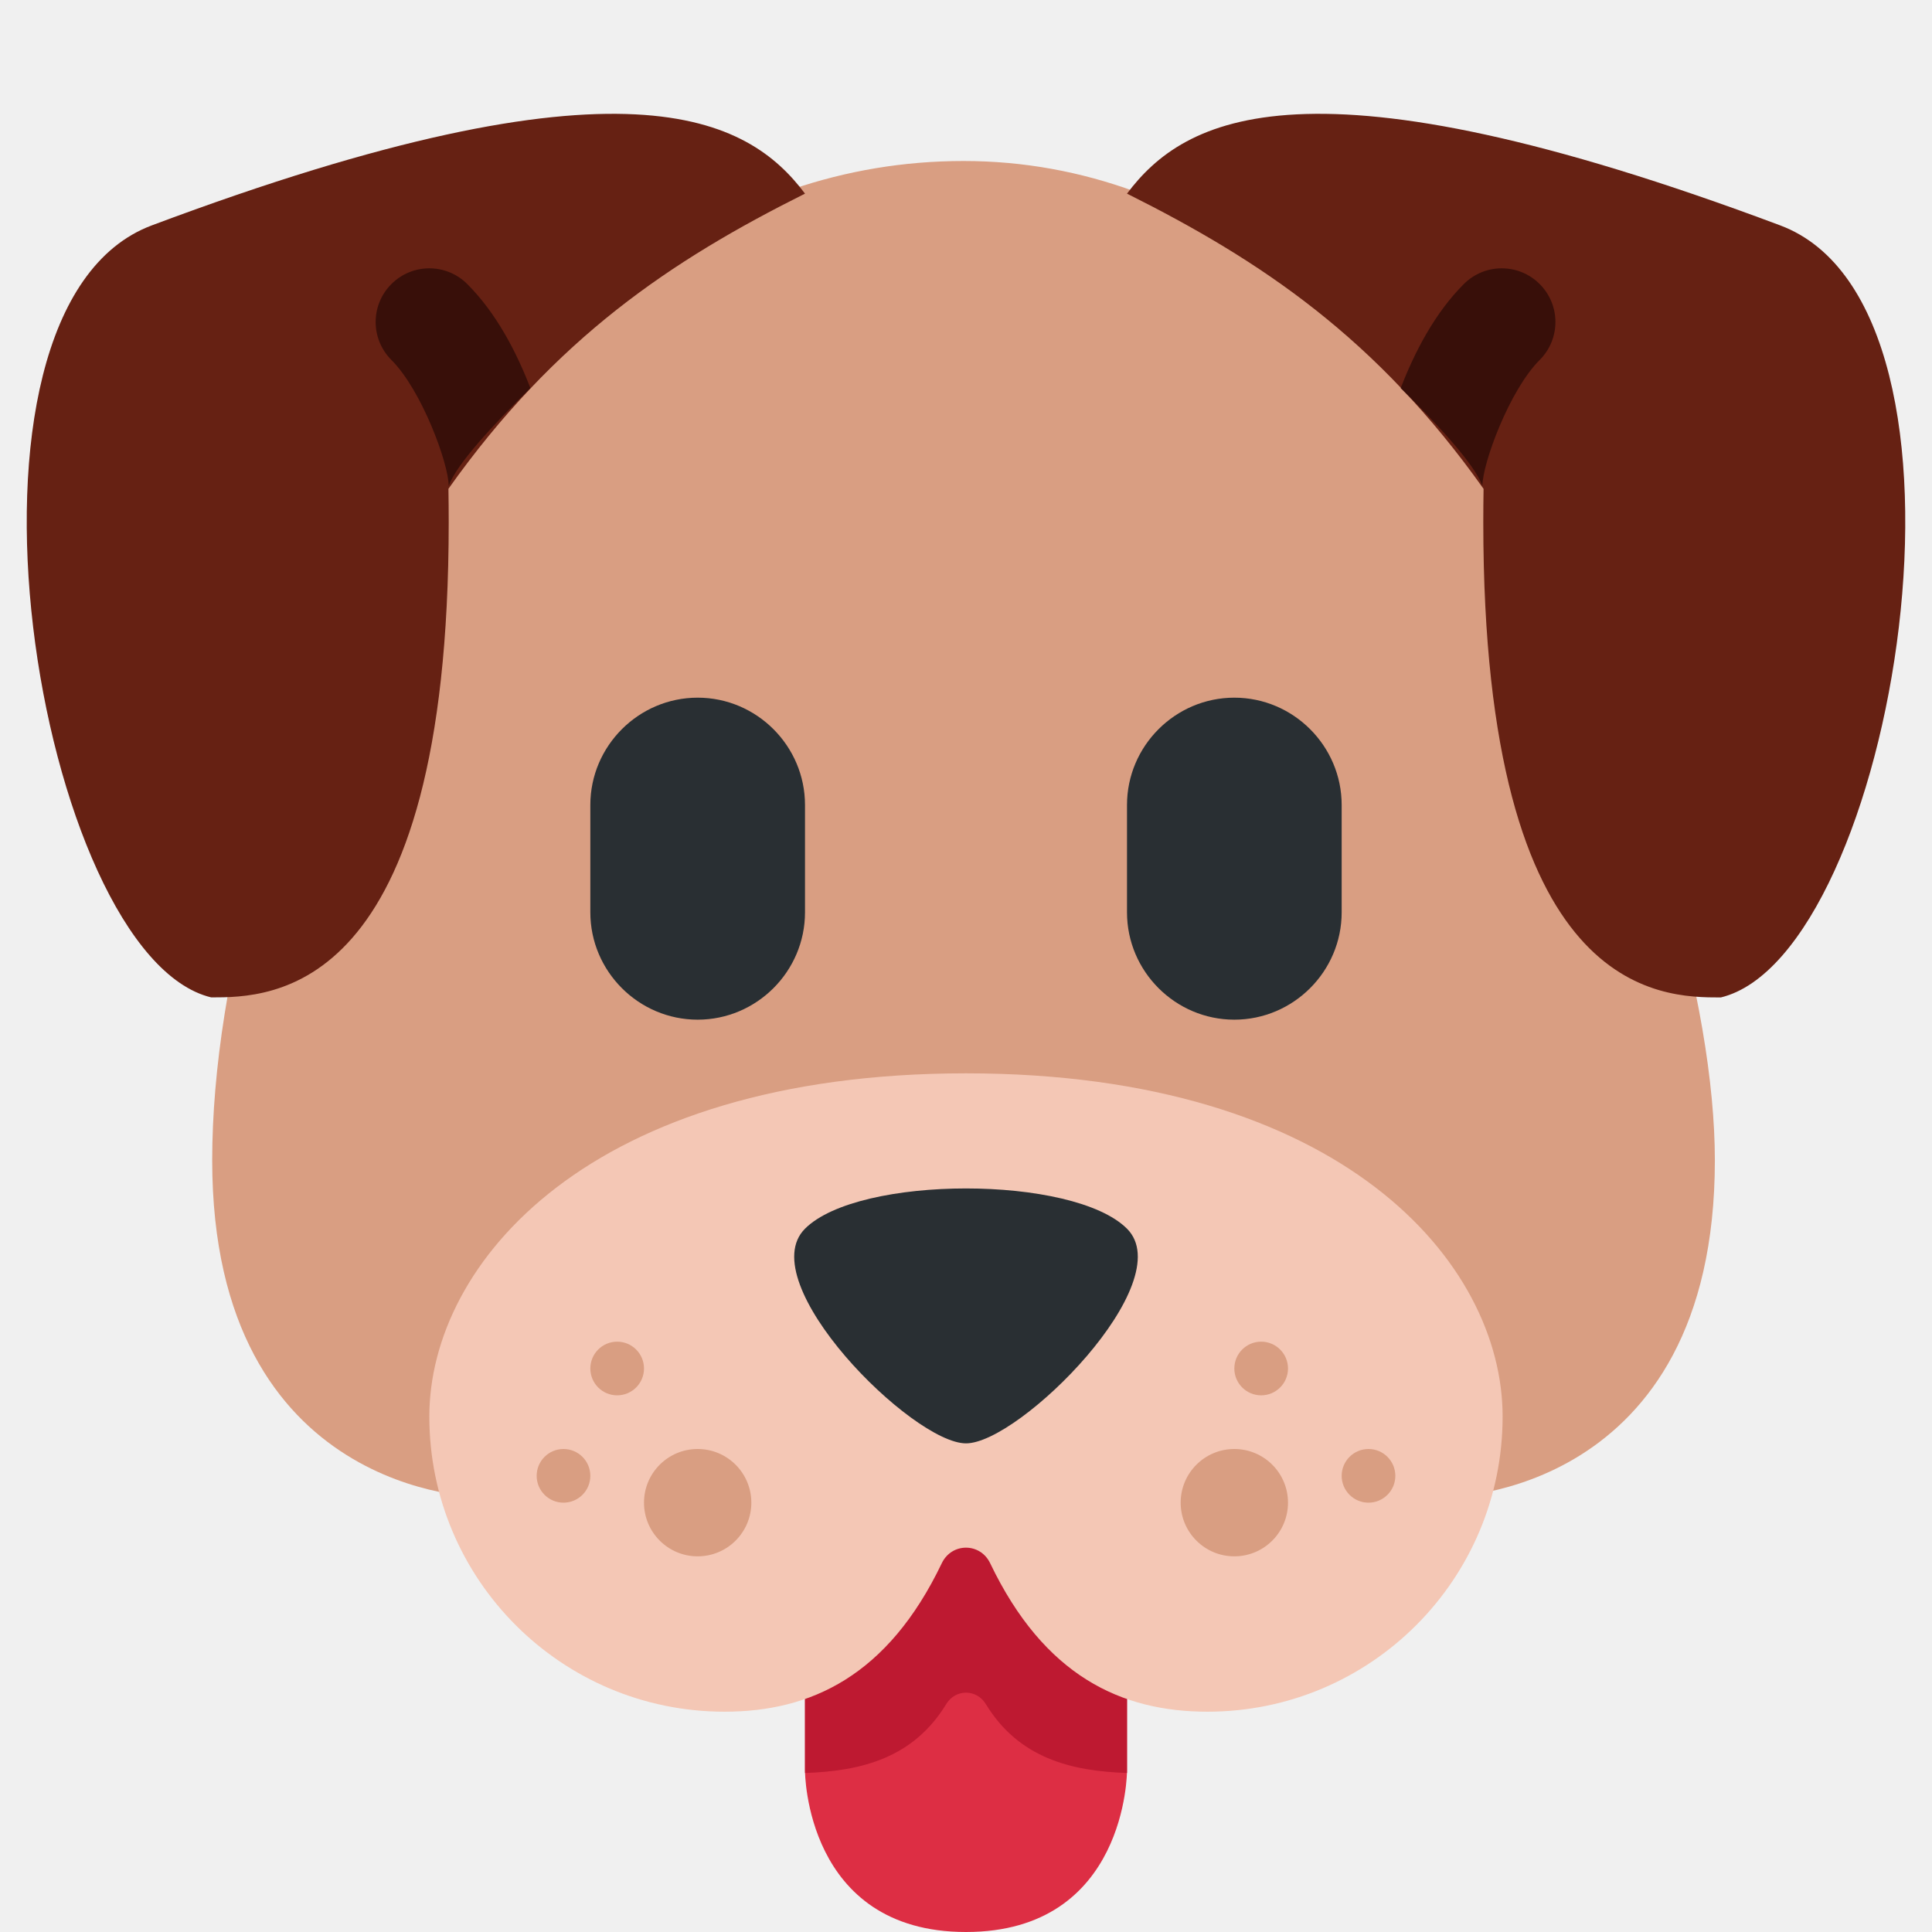
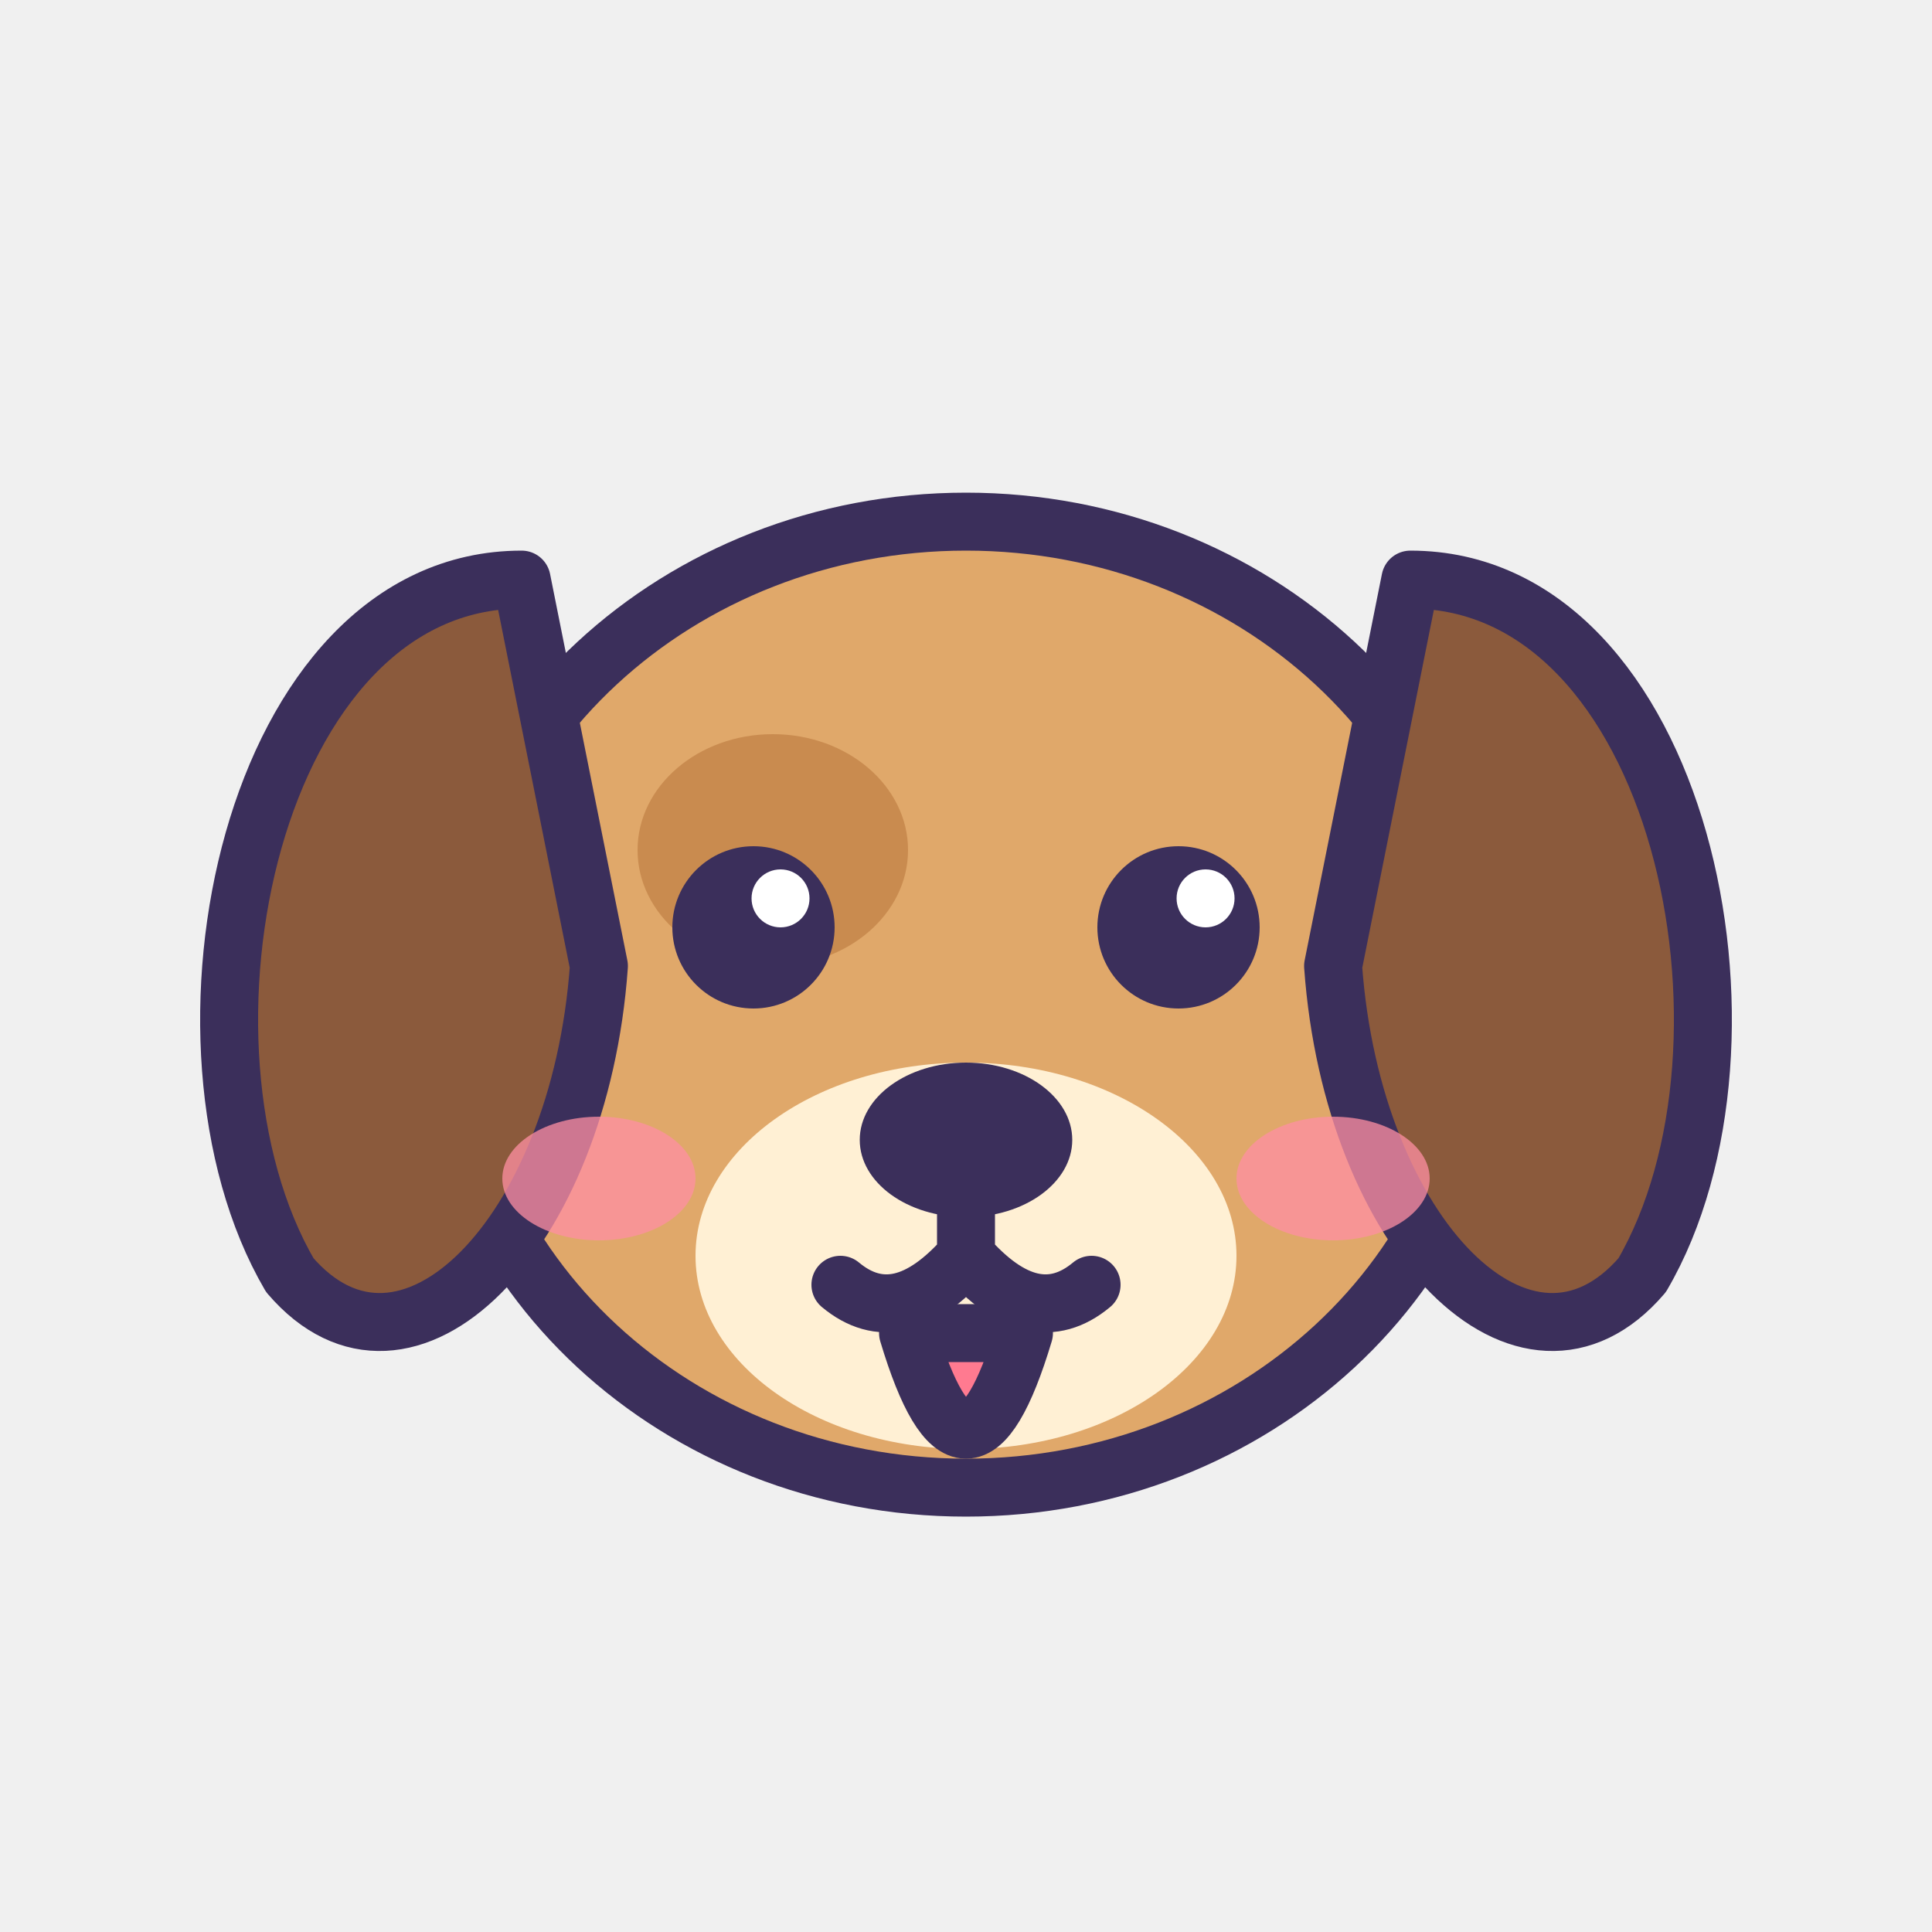
- <svg xmlns="http://www.w3.org/2000/svg" viewBox="0 0 36 36" preserveAspectRatio="xMidYMid meet">
-   <path fill="#DD2E44" d="M15 27v6s0 3 3 3 3-3 3-3v-6h-6z" />
-   <path fill="#BE1931" d="M15 33l.001.037c1.041-.035 2.016-.274 2.632-1.286.171-.281.563-.281.735 0 .616 1.011 1.591 1.251 2.632 1.286V27h-6v6z" />
-   <path fill="#D99E82" d="M31.954 21.619c0 6.276-5 6.276-5 6.276h-18s-5 0-5-6.276c0-6.724 5-18.619 14-18.619s14 12.895 14 18.619z" />
-   <path fill="#F4C7B5" d="M18 20c-7 0-10 3.527-10 6.395 0 3.037 2.462 5.5 5.5 5.5 1.605 0 3.042-.664 4.049-2.767.185-.386.716-.386.901 0 1.007 2.103 2.445 2.767 4.049 2.767 3.038 0 5.5-2.463 5.5-5.5C28 23.527 25 20 18 20z" />
-   <path fill="#292F33" d="M15 22.895c-1 1 2 4 3 4s4-3 3-4-5-1-6 0zM13 19c-1.1 0-2-.9-2-2v-2c0-1.1.9-2 2-2s2 .9 2 2v2c0 1.1-.9 2-2 2zm10 0c-1.1 0-2-.9-2-2v-2c0-1.1.9-2 2-2s2 .9 2 2v2c0 1.1-.9 2-2 2z" />
-   <path fill="#662113" d="M15 3.608C13.941 2.199 11.681.881 2.828 4.2-1.316 5.754.708 17.804 3.935 18.585c1.106 0 4.426 0 4.426-8.852 0-.22-.002-.423-.005-.625C10.35 6.298 12.5 4.857 15 3.608zm18.172.592C24.319.881 22.059 2.199 21 3.608c2.5 1.25 4.65 2.691 6.644 5.501-.003.201-.005.404-.005.625 0 8.852 3.319 8.852 4.426 8.852 3.227-.782 5.251-12.832 1.107-14.386z" />
-   <circle fill="#D99E82" cx="23.5" cy="25.5" r=".5" />
-   <circle fill="#D99E82" cx="11.5" cy="25.5" r=".5" />
-   <circle fill="#D99E82" cx="25.5" cy="27.5" r=".5" />
-   <circle fill="#D99E82" cx="10.5" cy="27.5" r=".5" />
-   <circle fill="#D99E82" cx="23" cy="28" r="1" />
-   <circle fill="#D99E82" cx="13" cy="28" r="1" />
-   <path fill="#380F09" d="M9.883 7.232c-.259-.673-.634-1.397-1.176-1.939-.391-.391-1.023-.391-1.414 0s-.391 1.023 0 1.414c.57.57 1.066 1.934 1.068 2.346.145-.404.839-1.15 1.522-1.821zm16.217 0c.259-.672.634-1.397 1.176-1.939.391-.391 1.023-.391 1.414 0s.391 1.023 0 1.414c-.57.57-1.066 1.934-1.068 2.346-.145-.404-.839-1.15-1.522-1.821z" />
+ <svg xmlns="http://www.w3.org/2000/svg" viewBox="0 0 100 100" data-bare="1">
+   <ellipse cx="50" cy="52" rx="27" ry="25" fill="#E0A86A" stroke="#3B2F5B" stroke-width="3" stroke-linejoin="round" stroke-linecap="round" />
+   <path d="M27 30 C13 30 8 54 15 66 C21 73 30 64 31 50Z" fill="#8B5A3C" stroke="#3B2F5B" stroke-width="3" stroke-linejoin="round" stroke-linecap="round" />
+   <g transform="matrix(-1 0 0 1 100 0)">
+     <path d="M27 30 C13 30 8 54 15 66 C21 73 30 64 31 50Z" fill="#8B5A3C" stroke="#3B2F5B" stroke-width="3" stroke-linejoin="round" stroke-linecap="round" />
+   </g>
+   <ellipse cx="50" cy="65" rx="14" ry="10" fill="#FFF0D4" />
+   <ellipse cx="40" cy="44" rx="7" ry="6" fill="#C98B4F" />
+   <circle cx="39" cy="48" r="4.2" fill="#3B2F5B" />
+   <circle cx="40.4" cy="46.5" r="1.5" fill="#fff" />
+   <circle cx="61" cy="48" r="4.2" fill="#3B2F5B" />
+   <circle cx="62.4" cy="46.5" r="1.5" fill="#fff" />
+   <ellipse cx="31" cy="61" rx="5" ry="3.2" fill="#FF8FA3" opacity=".75" />
+   <ellipse cx="69" cy="61" rx="5" ry="3.2" fill="#FF8FA3" opacity=".75" />
+   <path d="M47 69 Q50 79 53 69Z" fill="#FF7A90" stroke="#3B2F5B" stroke-width="3" stroke-linejoin="round" stroke-linecap="round" />
+   <ellipse cx="50" cy="59" rx="5.5" ry="4" fill="#3B2F5B" />
+   <path d="M50 62 V65 M50 65 Q46.5 69 43.5 66.5 M50 65 Q53.5 69 56.5 66.5" fill="none" stroke="#3B2F5B" stroke-width="3" stroke-linecap="round" stroke-linejoin="round" />
</svg>
